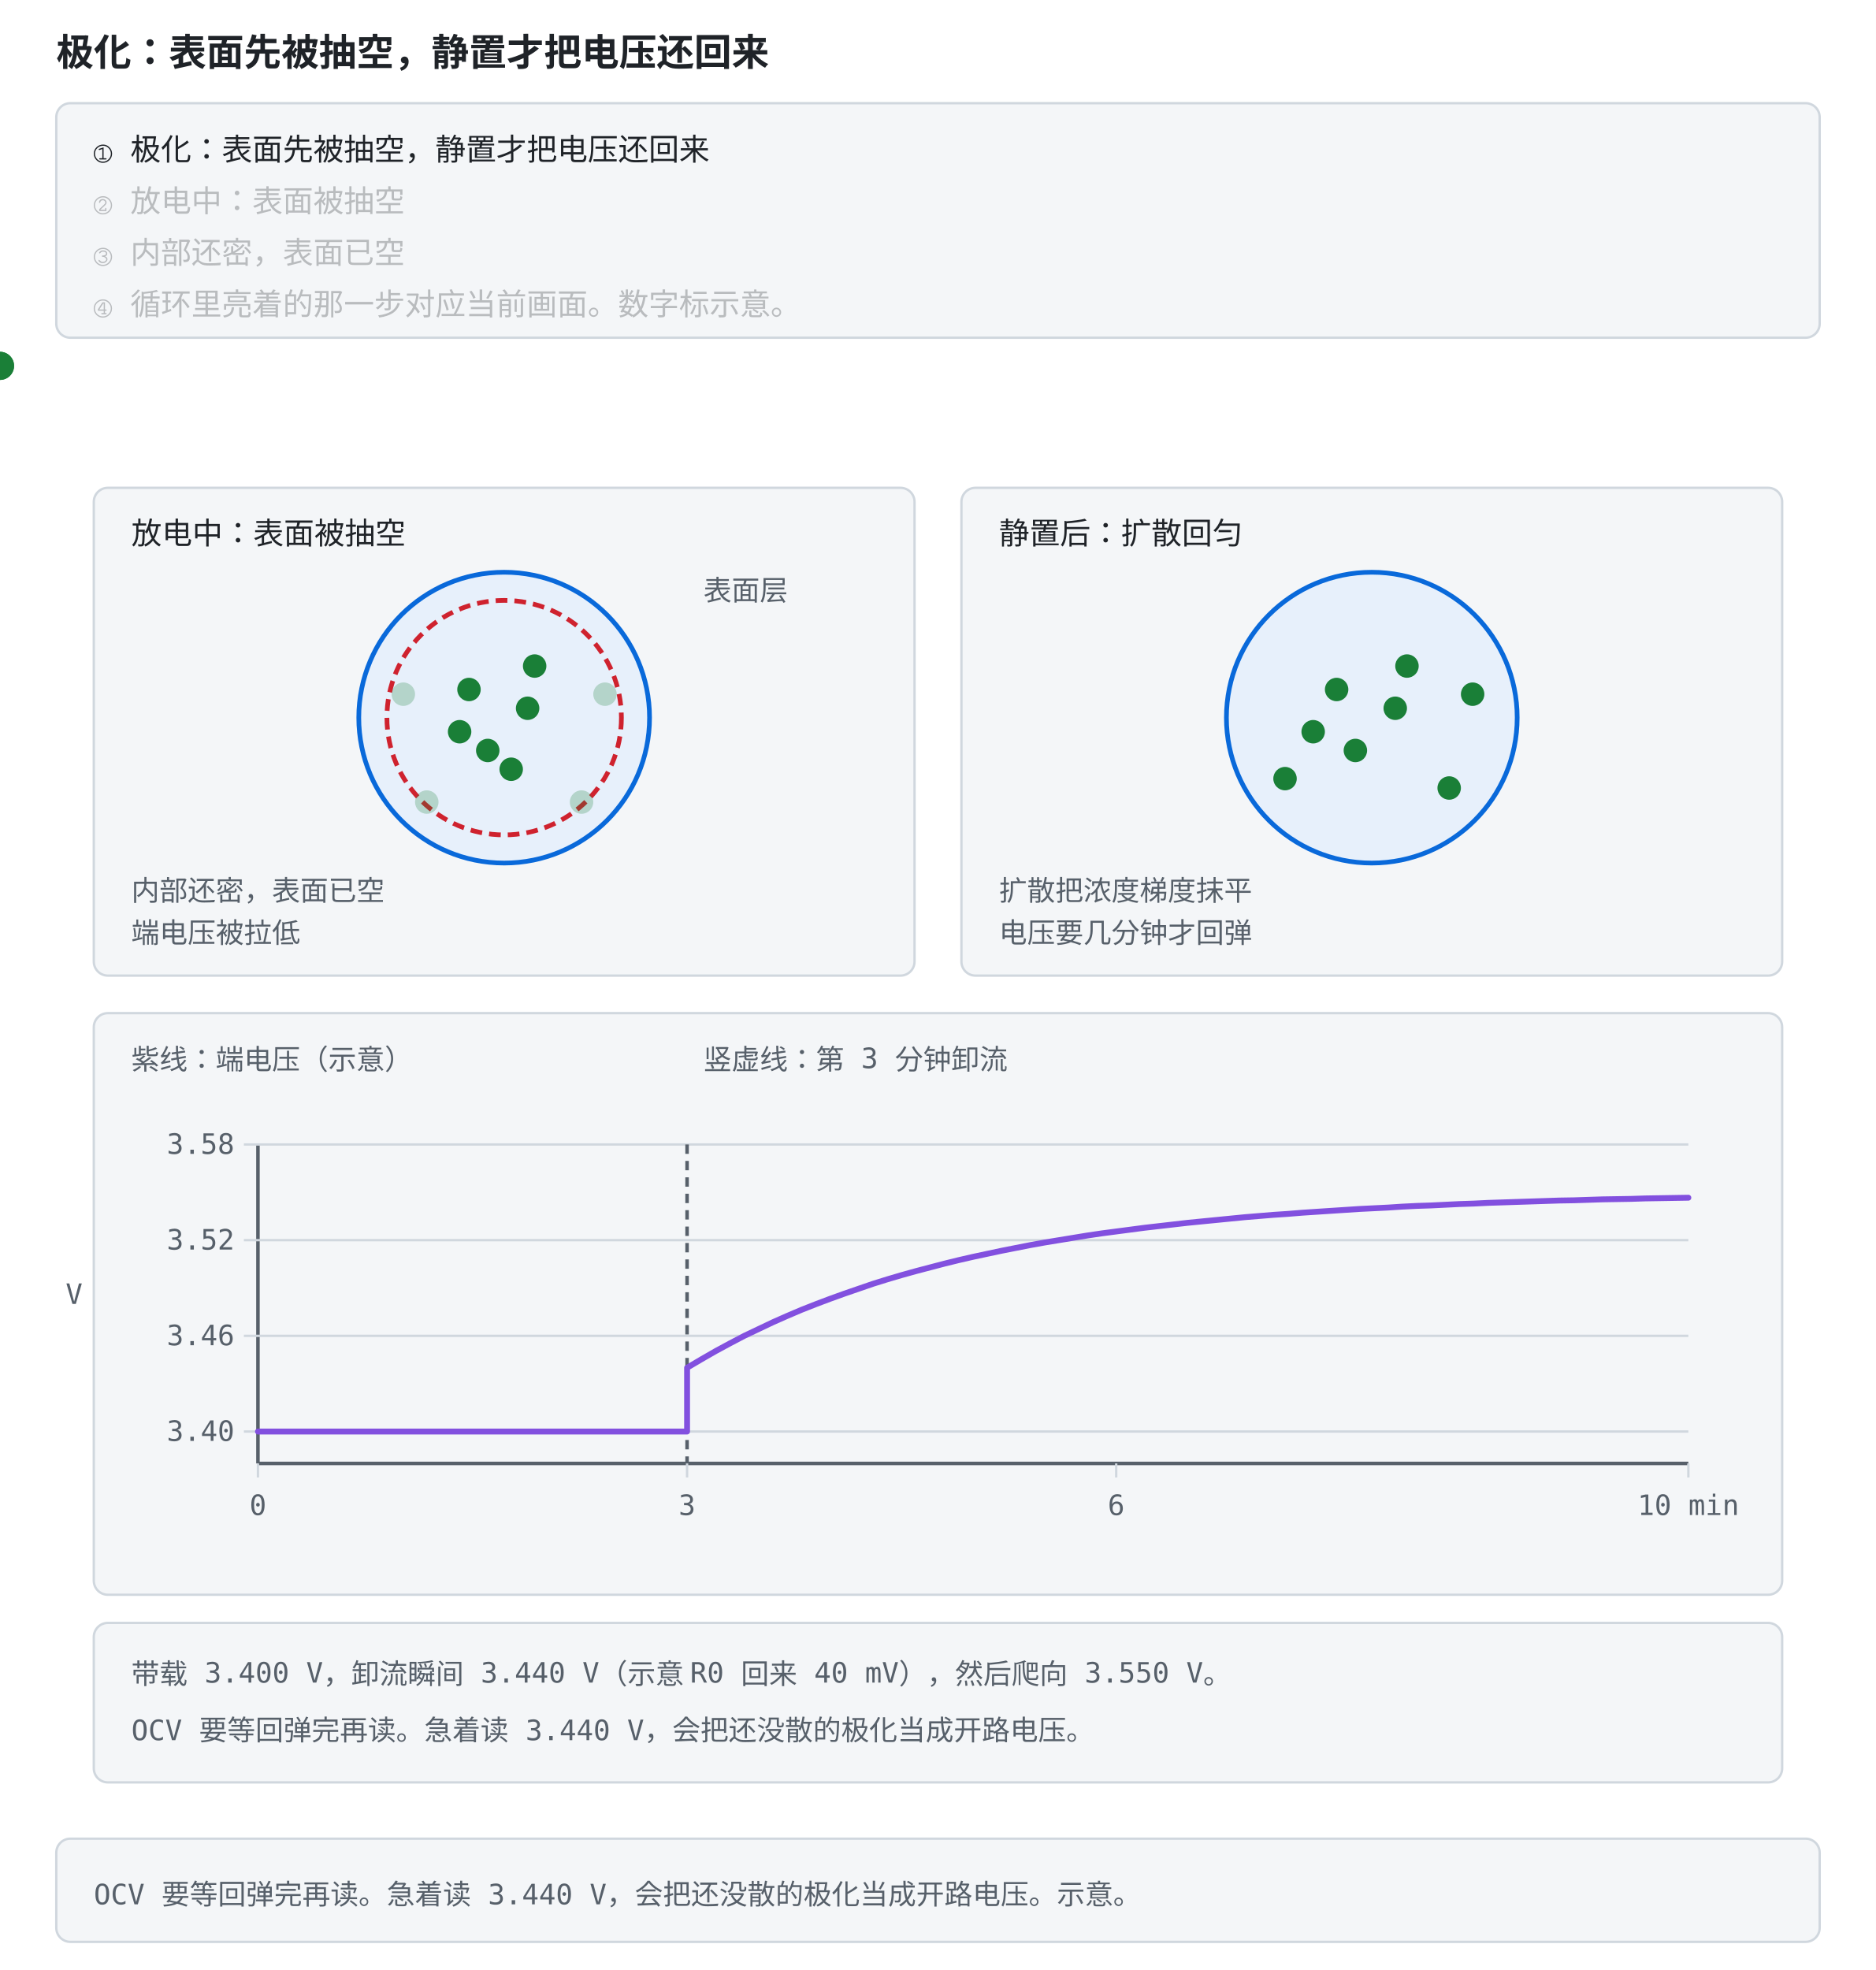
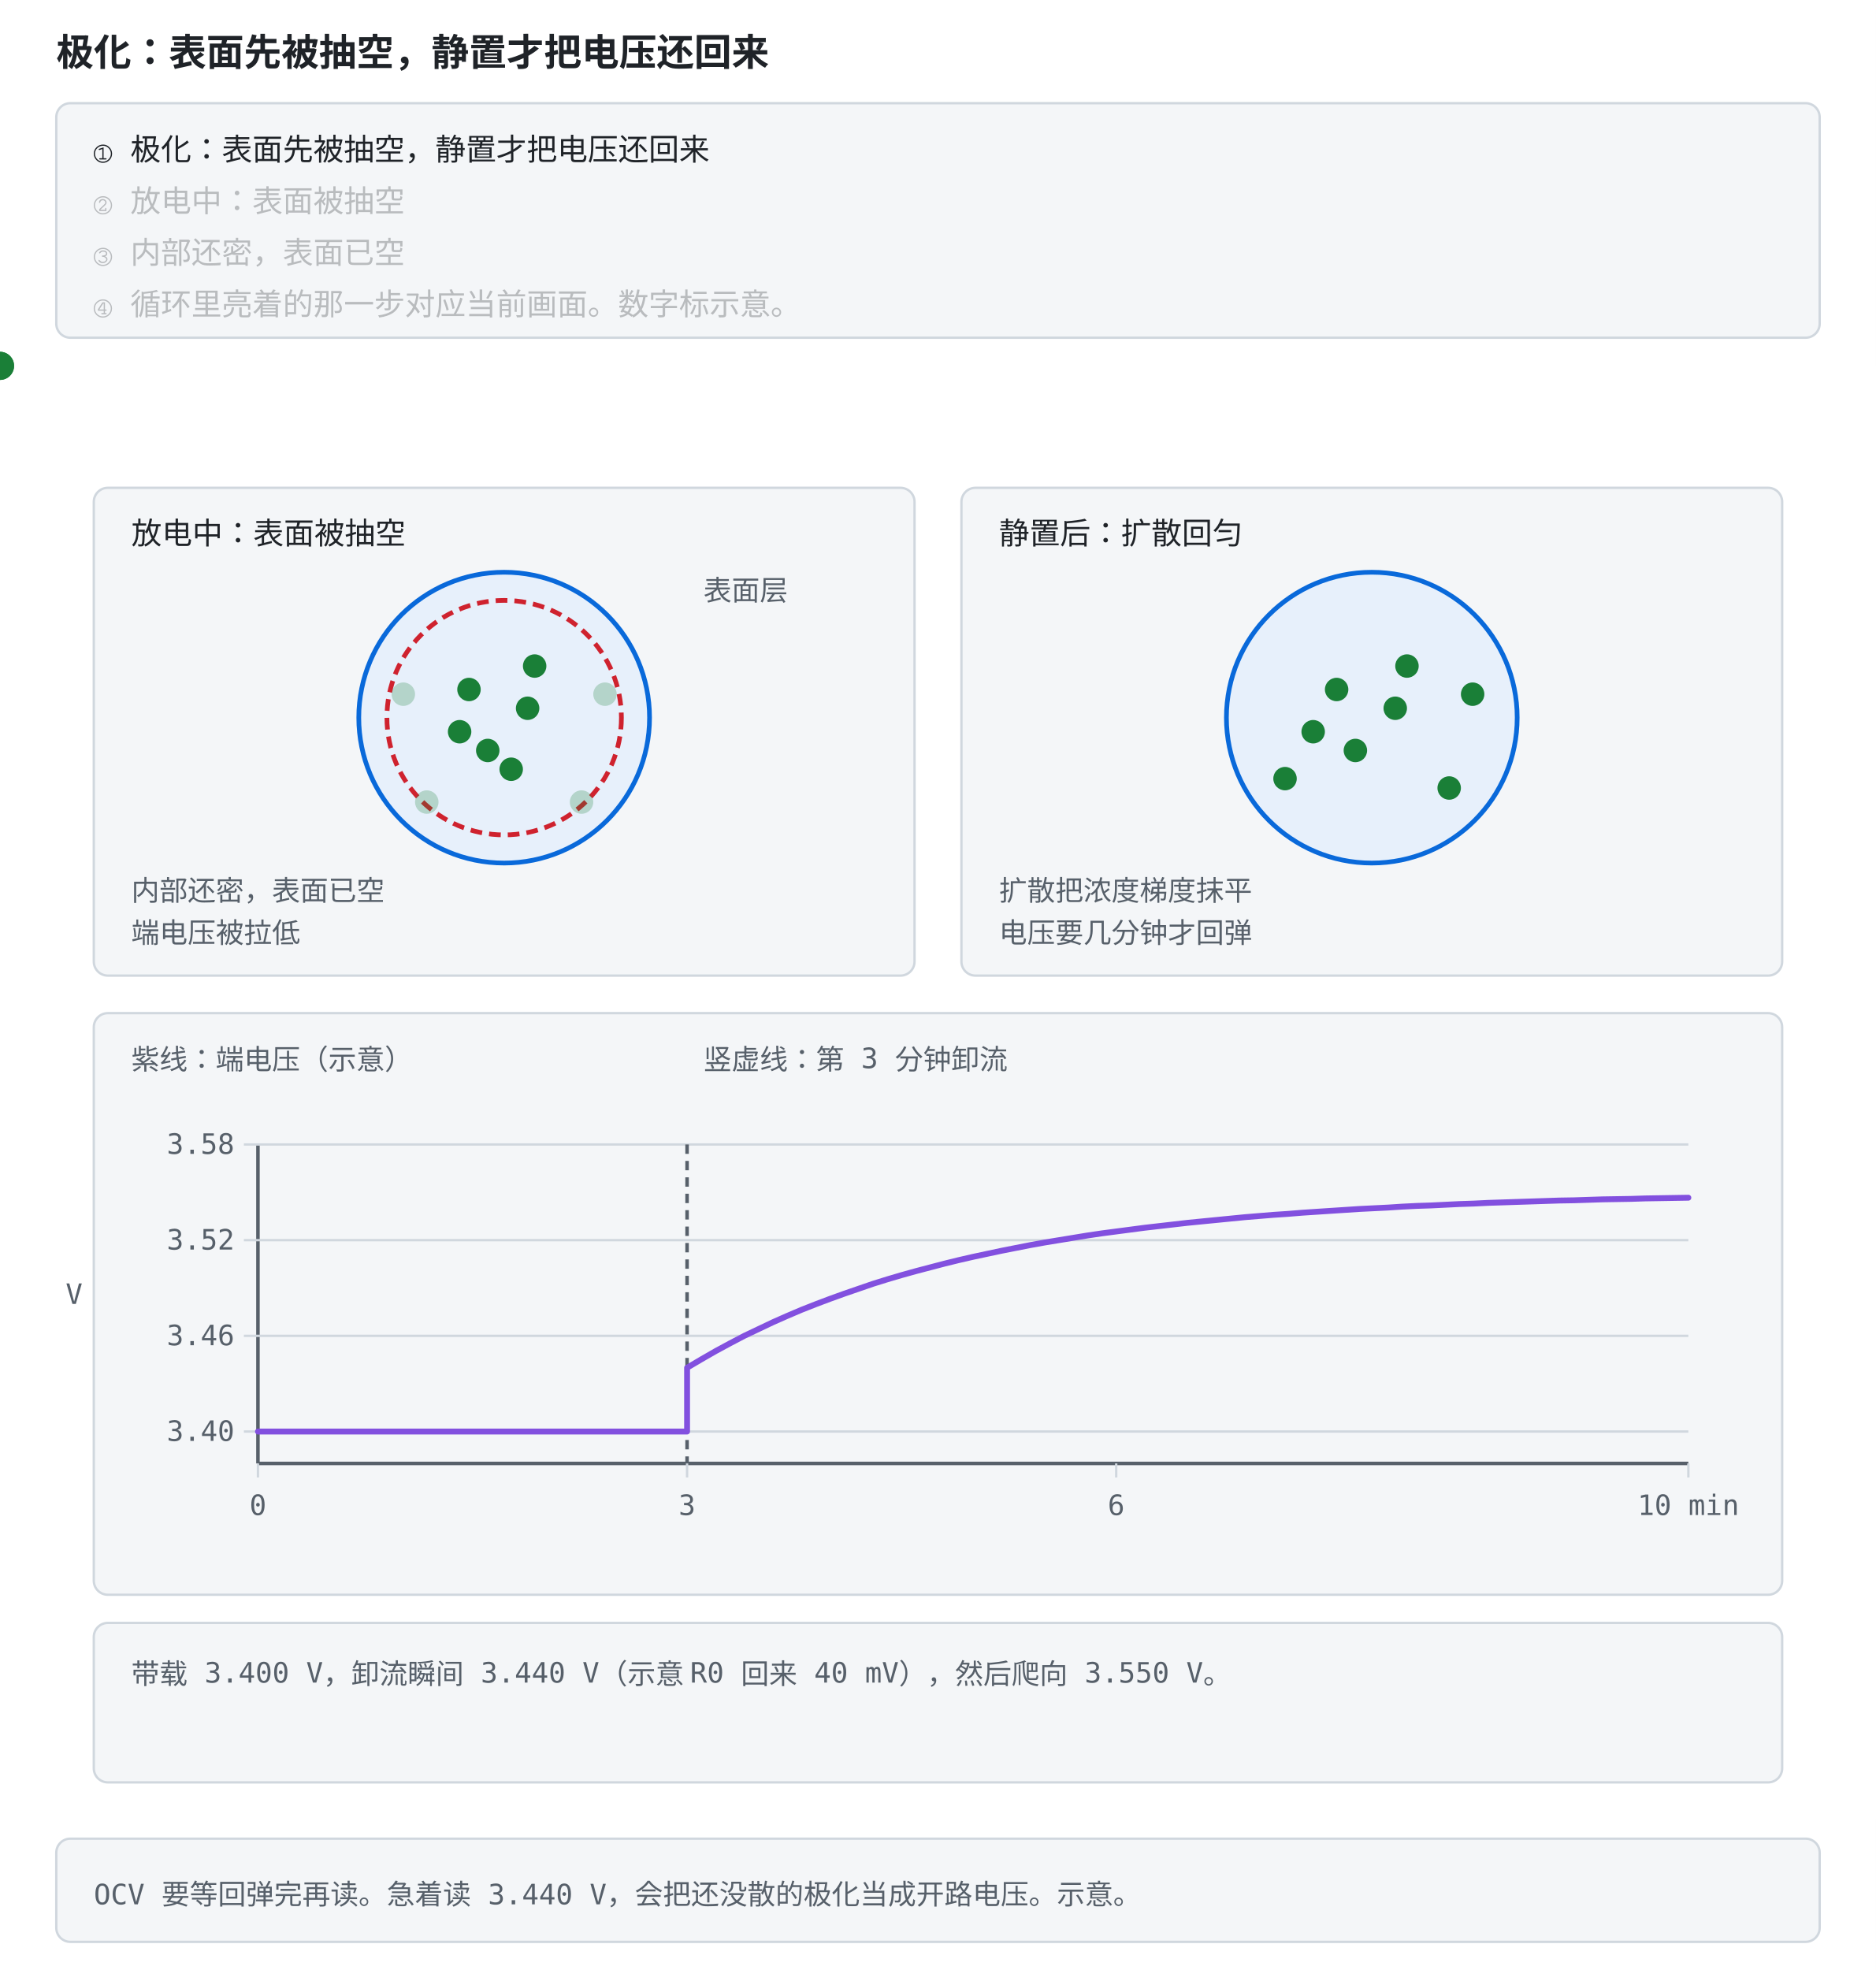
<svg xmlns="http://www.w3.org/2000/svg" viewBox="0 -156 800 840" role="img" font-family="ui-monospace, Consolas, monospace">
  <style>
    .bg { fill: #ffffff; }
    .panel { fill: #f4f6f8; stroke: #d0d7de; }
    .txt { fill: #1f2328; font-size: 13px; }
    .small { fill: #57606a; font-size: 12px; }
    .title { fill: #1f2328; font-size: 16px; font-weight: bold; }
    .grain { fill: #e7f0fb; stroke: #0969da; stroke-width: 2; }
    .ion { fill: #1a7f37; }
    .iondim { fill: #1a7f37; opacity: 0.25; }
    .surf { stroke: #cf222e; stroke-width: 2; stroke-dasharray: 5 3; }
    .volt { stroke: #8250df; stroke-width: 2.5; fill: none; }
    .axis { stroke: #57606a; stroke-width: 1.5; fill: none; }
    .grid { stroke: #d0d7de; stroke-width: 1; fill: none; }
    .mark { stroke: #57606a; stroke-width: 1.5; fill: none; stroke-dasharray: 4 3; }
    @media (prefers-color-scheme: dark) {
      .bg { fill: #0d1117; }
      .panel { fill: #161b22; stroke: #30363d; }
      .txt { fill: #e6edf3; }
      .small { fill: #8b949e; }
      .title { fill: #e6edf3; }
      .grain { fill: #12233a; stroke: #4493f8; }
      .ion { fill: #3fb950; }
      .iondim { fill: #3fb950; opacity: 0.25; }
      .surf { stroke: #ff7b72; }
      .volt { stroke: #d2a8ff; }
      .axis { stroke: #8b949e; }
      .grid { stroke: #30363d; }
      .mark { stroke: #8b949e; }
    }
  </style>
  <rect class="bg" x="0" y="-156" width="800" height="840" />
  <text class="title" x="24" y="-128">极化：表面先被抽空，静置才把电压还回来</text>
  <rect class="panel" x="24" y="-112" width="752" height="100" rx="6" />
  <text class="txt" x="40" y="-88" opacity="1">① 极化：表面先被抽空，静置才把电压还回来<animate attributeName="opacity" values="1;1;0.28;0.28;0.28;0.28;0.28;0.28" keyTimes="0;0.249;0.25;0.499;0.5;0.749;0.75;1" dur="12s" repeatCount="indefinite" />
  </text>
  <text class="txt" x="40" y="-66" opacity="0.28">② 放电中：表面被抽空<animate attributeName="opacity" values="0.28;0.28;1;1;0.28;0.28;0.28;0.28" keyTimes="0;0.249;0.25;0.499;0.5;0.749;0.75;1" dur="12s" repeatCount="indefinite" />
  </text>
  <text class="txt" x="40" y="-44" opacity="0.28">③ 内部还密，表面已空<animate attributeName="opacity" values="0.28;0.28;0.28;0.28;1;1;0.28;0.28" keyTimes="0;0.249;0.25;0.499;0.5;0.749;0.75;1" dur="12s" repeatCount="indefinite" />
  </text>
  <text class="txt" x="40" y="-22" opacity="0.28">④ 循环里亮着的那一步对应当前画面。数字标示意。<animate attributeName="opacity" values="0.28;0.28;0.28;0.28;0.28;0.28;1;1" keyTimes="0;0.249;0.25;0.499;0.5;0.749;0.75;1" dur="12s" repeatCount="indefinite" />
  </text>
  <rect class="panel" x="24" y="628" width="752" height="44" rx="6" />
  <text class="small" x="40" y="656">OCV 要等回弹完再读。急着读 3.440 V，会把还没散的极化当成开路电压。示意。</text>
  <rect class="bg" width="800" height="620" />
  <rect class="panel" x="40" y="52" width="350" height="208" rx="6" />
  <text class="txt" x="56" y="76">放电中：表面被抽空</text>
  <circle class="grain" cx="215" cy="150" r="62" />
  <circle class="surf" cx="215" cy="150" r="50" fill="none" />
  <text class="small" x="300" y="100">表面层</text>
  <circle class="ion" cx="200" cy="138" r="5" />
  <circle class="ion" cx="225" cy="146" r="5" />
  <circle class="ion" cx="208" cy="164" r="5" />
  <circle class="ion" cx="228" cy="128" r="5" />
  <circle class="ion" cx="196" cy="156" r="5" />
  <circle class="ion" cx="218" cy="172" r="5" />
  <circle class="iondim" cx="258" cy="140" r="5" />
  <circle class="iondim" cx="172" cy="140" r="5" />
  <circle class="iondim" cx="248" cy="186" r="5" />
  <circle class="iondim" cx="182" cy="186" r="5" />
  <text class="small" x="56" y="228">内部还密，表面已空</text>
  <text class="small" x="56" y="246">端电压被拉低</text>
  <rect class="panel" x="410" y="52" width="350" height="208" rx="6" />
  <text class="txt" x="426" y="76">静置后：扩散回匀</text>
  <circle class="grain" cx="585" cy="150" r="62" />
  <circle class="ion" cx="570" cy="138" r="5" />
  <circle class="ion" cx="595" cy="146" r="5" />
  <circle class="ion" cx="578" cy="164" r="5" />
  <circle class="ion" cx="600" cy="128" r="5" />
  <circle class="ion" cx="560" cy="156" r="5" />
  <circle class="ion" cx="628" cy="140" r="5" />
  <circle class="ion" cx="548" cy="176" r="5" />
  <circle class="ion" cx="618" cy="180" r="5" />
  <circle class="ion" r="6">
    <animateMotion dur="8s" repeatCount="indefinite" path="M 585 150 L 640 128 L 585 150" />
  </circle>
  <text class="small" x="426" y="228">扩散把浓度梯度抹平</text>
  <text class="small" x="426" y="246">电压要几分钟才回弹</text>
  <rect class="panel" x="40" y="276" width="720" height="248" rx="6" />
  <text class="small" x="56" y="300">紫线：端电压（示意）</text>
  <text class="small" x="300" y="300">竖虚线：第 3 分钟卸流</text>
  <line class="axis" x1="110" y1="332" x2="110" y2="468" />
  <line class="axis" x1="110" y1="468" x2="720" y2="468" />
  <line class="grid" x1="104" y1="454.4" x2="720" y2="454.4" />
  <line class="grid" x1="104" y1="413.6" x2="720" y2="413.6" />
  <line class="grid" x1="104" y1="372.8" x2="720" y2="372.8" />
  <line class="grid" x1="104" y1="332.0" x2="720" y2="332.0" />
  <text class="small" x="100" y="458.4" text-anchor="end">3.40</text>
  <text class="small" x="100" y="417.6" text-anchor="end">3.46</text>
  <text class="small" x="100" y="376.8" text-anchor="end">3.52</text>
  <text class="small" x="100" y="336.0" text-anchor="end">3.58</text>
  <text class="small" x="28" y="400">V</text>
  <line class="mark" x1="293" y1="332" x2="293" y2="468" />
  <line class="grid" x1="110" y1="468" x2="110" y2="474" />
  <text class="small" x="110" y="490" text-anchor="middle">0</text>
  <line class="grid" x1="293" y1="468" x2="293" y2="474" />
  <text class="small" x="293" y="490" text-anchor="middle">3</text>
  <line class="grid" x1="476" y1="468" x2="476" y2="474" />
  <text class="small" x="476" y="490" text-anchor="middle">6</text>
  <line class="grid" x1="720" y1="468" x2="720" y2="474" />
  <text class="small" x="720" y="490" text-anchor="middle">10 min</text>
  <polyline class="volt" points="110.0,454.4 116.1,454.4 122.2,454.4 128.3,454.4 134.4,454.4 140.5,454.4 146.6,454.4 152.7,454.4 158.8,454.4 164.9,454.4 171.0,454.4 177.1,454.4 183.2,454.4 189.3,454.4 195.4,454.4 201.5,454.4 207.6,454.4 213.7,454.4 219.8,454.4 225.9,454.4 232.0,454.4 238.1,454.4 244.2,454.4 250.3,454.4 256.4,454.4 262.5,454.4 268.6,454.4 274.7,454.4 280.8,454.4 286.9,454.4 293.0,454.4 293.0,427.2 299.1,423.6 305.2,420.1 311.3,416.8 317.4,413.6 323.5,410.7 329.6,407.8 335.7,405.1 341.8,402.5 347.9,400.1 354.0,397.8 360.1,395.6 366.2,393.5 372.3,391.4 378.4,389.5 384.5,387.7 390.6,386.0 396.7,384.4 402.8,382.8 408.9,381.3 415.0,379.9 421.1,378.6 427.2,377.3 433.3,376.1 439.4,374.9 445.5,373.8 451.6,372.8 457.7,371.8 463.8,370.8 469.9,369.9 476.0,369.1 482.1,368.3 488.2,367.5 494.3,366.8 500.4,366.1 506.5,365.4 512.6,364.8 518.7,364.2 524.8,363.6 530.9,363.0 537.0,362.5 543.1,362.0 549.2,361.6 555.3,361.1 561.4,360.7 567.5,360.3 573.6,359.9 579.7,359.5 585.8,359.2 591.9,358.9 598.0,358.5 604.1,358.2 610.2,358.0 616.3,357.7 622.4,357.4 628.5,357.2 634.6,356.9 640.7,356.7 646.8,356.5 652.9,356.3 659.0,356.1 665.1,355.9 671.2,355.8 677.3,355.6 683.4,355.4 689.5,355.3 695.6,355.2 701.7,355.0 707.8,354.9 713.9,354.8 720.0,354.7" stroke-linejoin="round" stroke-linecap="round" />
  <circle class="ion" r="6">
    <animate attributeName="cx" values="110.0;201.5;293.0;293.0;384.5;537.0;720.0" keyTimes="0;0.15;0.30;0.32;0.50;0.75;1" dur="12s" repeatCount="indefinite" />
    <animate attributeName="cy" values="454.4;454.4;454.4;427.2;387.7;362.5;354.7" keyTimes="0;0.15;0.30;0.32;0.50;0.75;1" dur="12s" repeatCount="indefinite" />
  </circle>
  <rect class="panel" x="40" y="536" width="720" height="68" rx="6" />
  <text class="small" x="56" y="562">带载 3.400 V，卸流瞬间 3.440 V（示意 R0 回来 40 mV），然后爬向 3.550 V。</text>
-   <text class="small" x="56" y="586">OCV 要等回弹完再读。急着读 3.440 V，会把还没散的极化当成开路电压。</text>
</svg>
